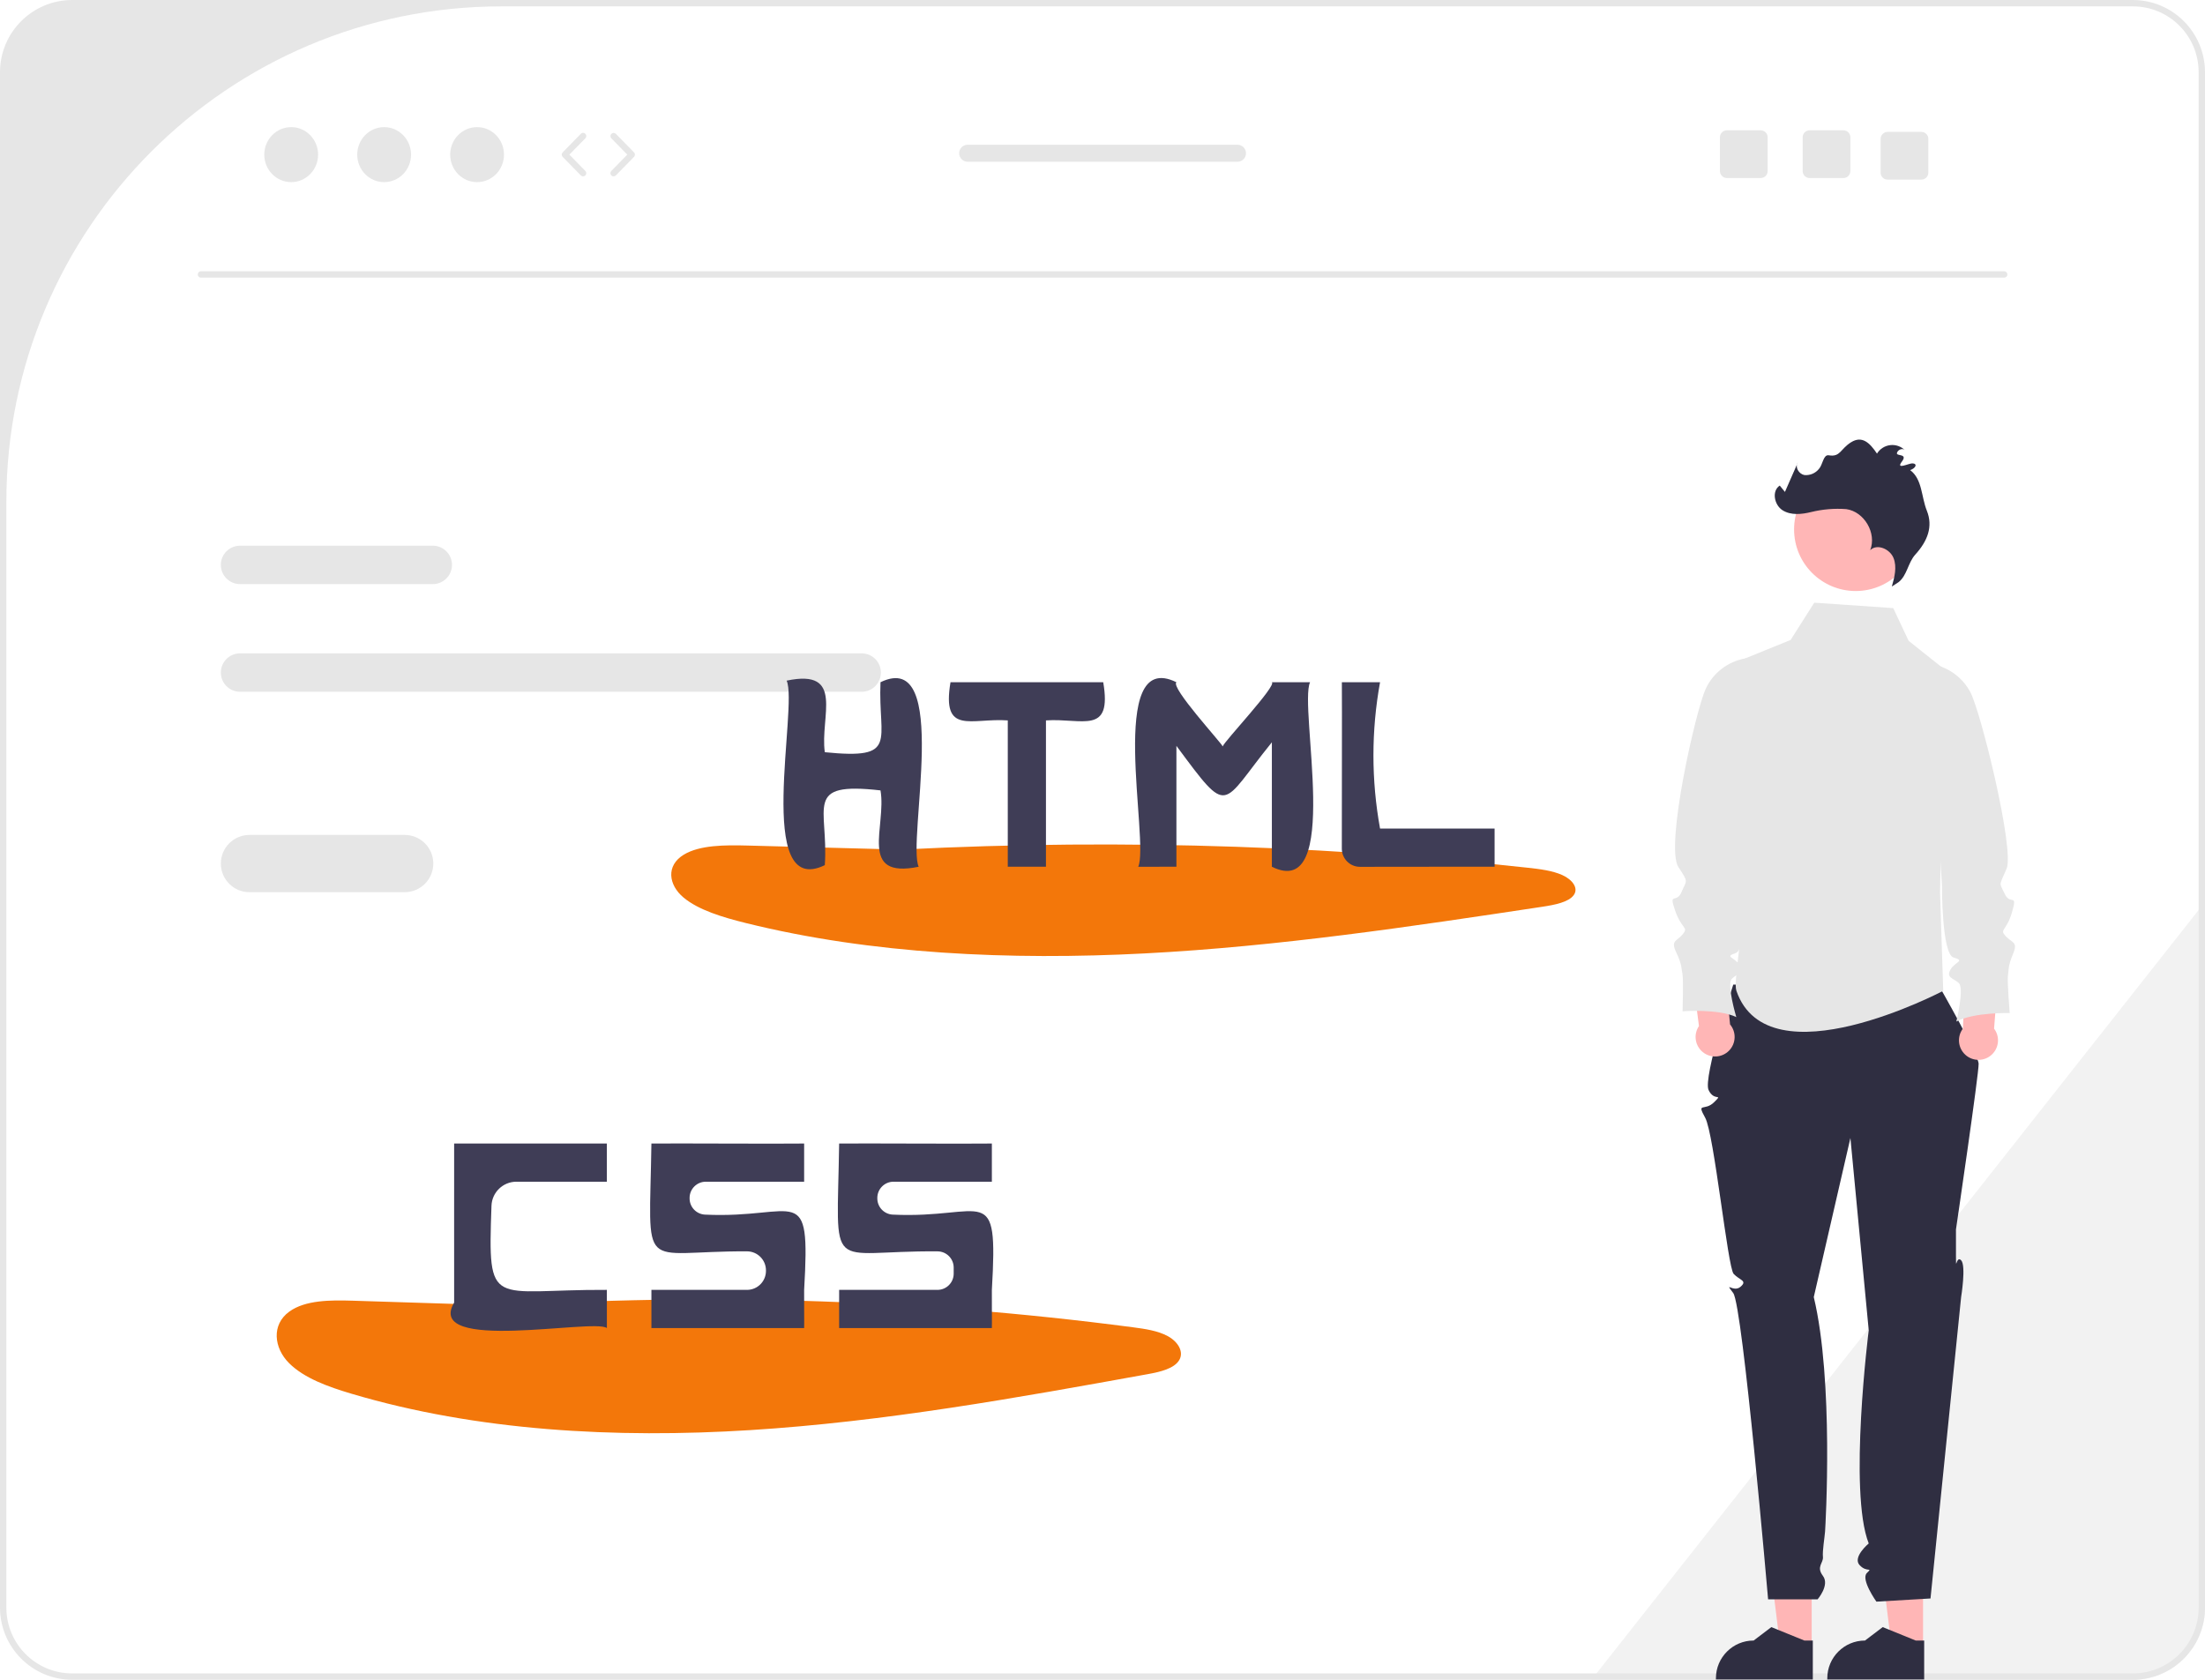
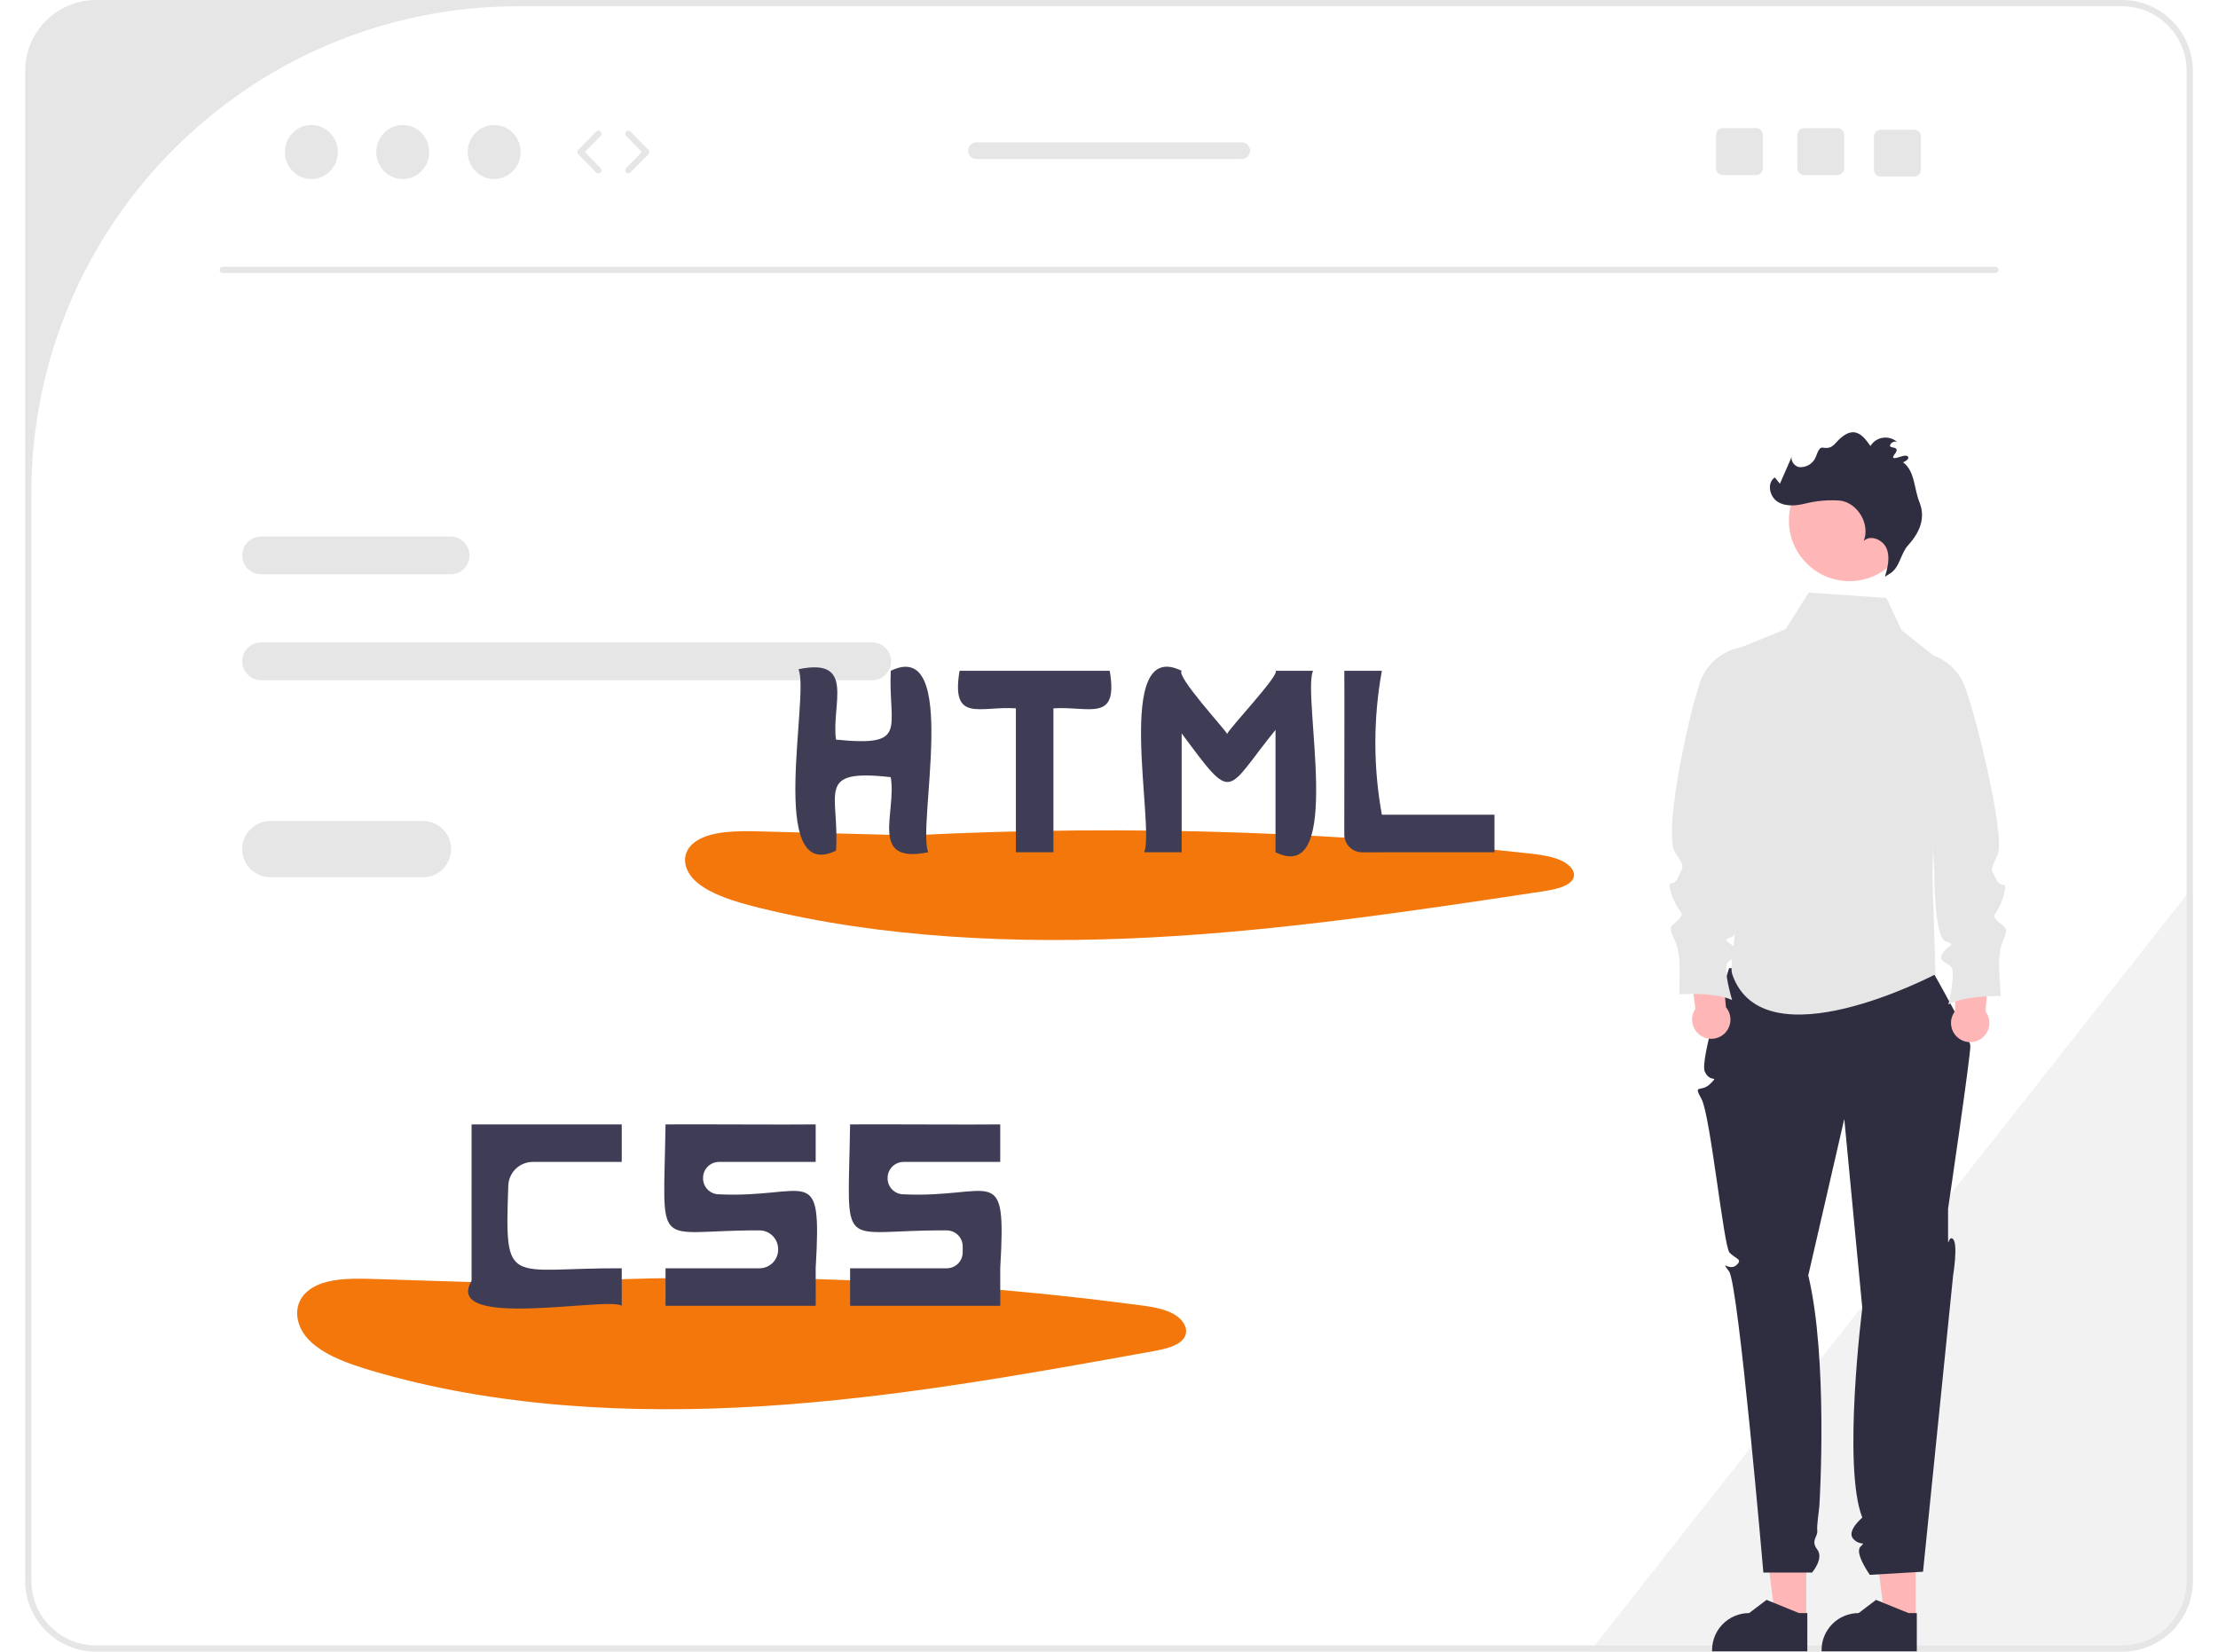
- <svg xmlns="http://www.w3.org/2000/svg" data-name="Layer 1" width="693" height="528" viewBox="0 0 693 528">
+ <svg xmlns="http://www.w3.org/2000/svg" data-name="Layer 1" width="748" height="557" viewBox="0 0 693 528">
  <path d="M946.5,469.5V691.31A22.717,22.717,0,0,1,923.81,714H753.67l1.58-2L944.5,472.04Z" transform="translate(-253.5 -186)" fill="#f2f2f2" />
  <path d="M524.312,391.368H328.943a6.036,6.036,0,0,0,0,12.072H524.312a6.036,6.036,0,0,0,0-12.072Z" transform="translate(-253.5 -186)" fill="#e6e6e6" />
  <path d="M389.518,357.524H328.943a6.036,6.036,0,0,0,0,12.072h60.575a6.036,6.036,0,0,0,0-12.072Z" transform="translate(-253.5 -186)" fill="#e6e6e6" />
  <path d="M923.81,186H276.19a22.717,22.717,0,0,0-22.69,22.69V691.31A22.717,22.717,0,0,0,276.19,714H923.81a22.717,22.717,0,0,0,22.69-22.69V208.69A22.717,22.717,0,0,0,923.81,186ZM944.5,691.31A20.69,20.69,0,0,1,923.81,712H276.19a20.69,20.69,0,0,1-20.69-20.69V343.676A155.676,155.676,0,0,1,411.176,188H923.81a20.69,20.69,0,0,1,20.69,20.69Z" transform="translate(-253.5 -186)" fill="#e6e6e6" />
  <path d="M883.39,273.269H316.66a1,1,0,0,1,0-2H883.39a1,1,0,0,1,0,2Z" transform="translate(-253.5 -186)" fill="#e6e6e6" />
  <ellipse cx="91.515" cy="48.603" rx="8.457" ry="8.645" fill="#e6e6e6" />
  <ellipse cx="120.729" cy="48.603" rx="8.457" ry="8.645" fill="#e6e6e6" />
  <ellipse cx="149.942" cy="48.603" rx="8.457" ry="8.645" fill="#e6e6e6" />
  <path d="M436.754,241.436a.997.997,0,0,1-.715-.301l-5.706-5.833a1.0 1,0,0,1,0-1.398l5.706-5.833a1,1,0,1,1,1.43,1.398l-5.022,5.133,5.022,5.134a1,1,0,0,1-.715,1.699Z" transform="translate(-253.5 -186)" fill="#e6e6e6" />
  <path d="M446.342,241.436a1,1,0,0,1-.715-1.699l5.021-5.134-5.021-5.133a1,1,0,0,1,1.43-1.398l5.706,5.833a1.0 1,0,0,1,0,1.398l-5.706,5.833A.997.997,0,0,1,446.342,241.436Z" transform="translate(-253.5 -186)" fill="#e6e6e6" />
  <path d="M832.852,226.959h-10.61a2.189,2.189,0,0,0-2.19,2.19v10.62a2.189,2.189,0,0,0,2.19,2.19h10.61a2.198,2.198,0,0,0,2.2-2.19v-10.62A2.198,2.198,0,0,0,832.852,226.959Z" transform="translate(-253.5 -186)" fill="#e6e6e6" />
  <path d="M806.852,226.959h-10.61a2.189,2.189,0,0,0-2.19,2.19v10.62a2.189,2.189,0,0,0,2.19,2.19h10.61a2.198,2.198,0,0,0,2.2-2.19v-10.62A2.198,2.198,0,0,0,806.852,226.959Z" transform="translate(-253.5 -186)" fill="#e6e6e6" />
  <path d="M857.352,227.459h-10.61a2.189,2.189,0,0,0-2.19,2.19v10.62a2.189,2.189,0,0,0,2.19,2.19h10.61a2.198,2.198,0,0,0,2.2-2.19v-10.62A2.198,2.198,0,0,0,857.352,227.459Z" transform="translate(-253.5 -186)" fill="#e6e6e6" />
  <path d="M642.43,231.499h-84.81a2.67,2.67,0,1,0,0,5.34h84.81a2.67,2.67,0,0,0,0-5.34Z" transform="translate(-253.5 -186)" fill="#e6e6e6" />
  <path d="M415.107,596.446l-50.717-1.603c-7.034-.222-14.944-.211-19.962,3.424-5.694,4.126-4.832,11.435-.104,16.176s12.277,7.45,19.686,9.652c39.364,11.7,82.929,14.075,125.229,11.428s83.73-10.131,124.955-17.59c3.91-.707,8.341-1.725,9.936-4.446,1.542-2.632-.476-5.807-3.611-7.508s-7.109-2.275-10.943-2.781a1027.708,1027.708,0,0,0-209.501-5.976" transform="translate(-253.5 -186)" fill="#f3770a" />
  <path d="M506.23,557.44v-12c-8.708.123-39.87-.089-48,0-.605,41.941-4.313,33.725,30.048,33.888a5.975,5.975,0,0,1,5.952,5.967l0,.18a5.965,5.965,0,0,1-5.965,5.965H458.23v12h48c.067-.04-.049-11.587 0-12,2.03-34.765-1.986-22.261-31.166-23.656a5.095,5.095,0,0,1-4.835-5.095l0-.15a5.1,5.1,0,0,1,5.1-5.1Z" transform="translate(-253.5 -186)" fill="#3f3d56" />
  <path d="M565.23,557.44v-12c-8.708.123-39.87-.089-48,0-.61,42.305-4.378,33.579,30.952,33.895a5.1,5.1,0,0,1,5.048,5.1c-0.0.63-0,1.275-0,1.907a5.099,5.099,0,0,1-5.1,5.098H517.23v12h48c.067-.04-.049-11.587 0-12,2.03-34.765-1.986-22.261-31.166-23.656a5.095,5.095,0,0,1-4.835-5.095l0-.15a5.1,5.1,0,0,1,5.1-5.1Z" transform="translate(-253.5 -186)" fill="#3f3d56" />
  <path d="M444.23,557.44v-12h-48c-.034,10.703.025,39.032-0,50-9.409,15.929,44.042,4.901,48.003,8.004C444.23,603.44,444.23,591.44,444.23,591.44c-36.521-.191-37.439,6.646-36.264-26.43a7.844,7.844,0,0,1,7.834-7.571C426.358,557.44,444.23,557.44,444.23,557.44Z" transform="translate(-253.5 -186)" fill="#3f3d56" />
  <path d="M539.107,453.112l-50.717-1.336c-7.034-.185-14.944-.176-19.962,2.854-5.694,3.439-4.832,9.532-.104,13.484s12.277,6.21,19.686,8.046c39.364,9.753,82.929,11.733,125.229,9.526s83.73-8.445,124.955-14.663c3.91-.59,8.341-1.438,9.936-3.706,1.542-2.194-.476-4.84-3.611-6.258s-7.109-1.896-10.943-2.318a1231.445,1231.445,0,0,0-209.501-4.981" transform="translate(-253.5 -186)" fill="#f3770a" />
  <path d="M530.23,400.44c-.817,18.526,5.992,24.358-17.501,21.998-1.587-11.052,6.462-26.39-11.999-22.496,3.698,8.018-10.303,68.844,11.996,57.995,1.252-18.275-7.002-26.29,17.504-23.494,1.965,11.297-7.207,27.921,11.999,23.996C538.531,450.417,552.532,389.596,530.23,400.44Z" transform="translate(-253.5 -186)" fill="#3f3d56" />
  <path d="M653.23,400.44c1.647,1.017-15.09,18.724-15.452,20.175-.502-1.238-16.477-18.562-14.548-20.174-22.23-10.985-8.375,50.195-12.004,58.002.004-.003,12.004-.003,12.004-.003V420.442c16.867,22.75,13.735,18.922,30-1.117L653.23,458.44c22.229,10.989,8.376-50.199,12.004-58.003C665.23,400.44,653.23,400.44,653.23,400.44Z" transform="translate(-253.5 -186)" fill="#3f3d56" />
  <path d="M600.23,400.44h-48c-2.82,16.822,6.505,11.18,18.002,12L570.23,458.44h12v-46C593.673,411.662,603.086,417.188,600.23,400.44Z" transform="translate(-253.5 -186)" fill="#3f3d56" />
  <path d="M687.23,446.44a128.279,128.279,0,0,1,0-46h-12c.069,7.603-.021,38.282-.014,52.312a5.71,5.71,0,0,0,5.706,5.713c12.09.016,35.17-.073,42.309-.024L723.23,446.44Z" transform="translate(-253.5 -186)" fill="#3f3d56" />
  <path d="M380.681,448.44H331.907a9,9,0,0,0,0,18h48.774a9,9,0,0,0,0-18Z" transform="translate(-253.5 -186)" fill="#e6e6e6" />
  <polygon points="569.392 517.568 559.491 517.567 554.781 479.377 569.394 479.378 569.392 517.568" fill="#ffb6b6" />
  <path d="M823.241,713.897l-30.447-.001v-.385a11.851,11.851,0,0,1,11.851-11.851h.001l5.562-4.219,10.377,4.22,2.658 0Z" transform="translate(-253.5 -186)" fill="#2f2e41" />
  <polygon points="604.392 517.568 594.491 517.567 589.781 479.377 604.394 479.378 604.392 517.568" fill="#ffb6b6" />
  <path d="M858.241,713.897l-30.447-.001v-.385a11.851,11.851,0,0,1,11.851-11.851h.001l5.562-4.219,10.377,4.22,2.658 0Z" transform="translate(-253.5 -186)" fill="#2f2e41" />
  <path d="M798.239,495.48s-9.526,29.258-7.768,33.109S795.23,529.44,792.23,532.44s-5.619-.189-2.809,4.906,7.066,47.034,8.938,49.064,4.446,2.085,2.159,4.057S795.23,588.44,798.23,592.44s10.961,96.276,10.961,96.276h15.551s3.873-4.465,1.681-7.37.192-4.025,0-5.965.537-6.123.672-8.031,2.764-47.378-3.551-73.643l11.514-50.012,5.757,60.446s-6.416,50.702,0,67.001c0,0-5.172,4.307-2.878,6.803S842.23,678.44,840.23,680.44s3,9,3,9l17-1,9.622-94.734s1.622-9.88,0-11.573S868.23,586.44,868.23,580.44v-8s7.251-49.205,7.125-52.102S863.23,496.44,863.23,496.44Z" transform="translate(-253.5 -186)" fill="#2f2e41" />
  <path d="M848.519,377.147l-24.823-1.707-7.428,11.712-17.889,7.273v57.695A55.6,55.6,0,0,1,801.23,469.44c-.068,11.495-3.023,25.035-2,28,10,29,65,0,65,0l-1-31,1.357-70.059-11.239-8.964Z" transform="translate(-253.5 -186)" fill="#e6e6e6" />
  <path d="M797.233,508.005,795.521,489.763l-10.557-.476,2.496,19.221a6.133,6.133,0,1,0,9.773-.504Z" transform="translate(-253.5 -186)" fill="#ffb6b6" />
  <path d="M802.428,392.886l-.293.05a16.988,16.988,0,0,0-12.585,9.628c-3.023,6.538-12.84,49.517-8.537,55.998,3.338,5.027,2.527,4.046.958,7.838s-4.096-.254-2.025,5.764,4.347,5.159,2.424,7.485-3.894,1.869-2.025,5.764,1.566,5.209,1.919,6.675.046,11.782.046,11.782,11.276-.855,16.888,1.827c0,0-3.131-10.418-1.361-12.086s3.894-1.869,2.378-4.297-4.954-2.53-1.212-3.742,2.537-22.956,2.537-22.956C807.705,446.475,805.27,419.927,802.428,392.886Z" transform="translate(-253.5 -186)" fill="#e6e6e6" />
  <path d="M870.422,509.306l.789-18.304,10.519-1.008-1.523,19.323a6.133,6.133,0,1,1-9.786-.01Z" transform="translate(-253.5 -186)" fill="#ffb6b6" />
  <path d="M859.426,394.597l.295.035a16.988,16.988,0,0,1,13.054,8.981c3.349,6.377,13.945,49.569,11.351,55.496-2.419,5.528-2.319,4.168-.561,7.876s4.078-.461,2.313,5.654-4.081,5.372-2.044,7.597,3.984,1.671,2.313,5.654-1.301,5.281-1.58,6.764.548,11.769.548,11.769-11.305-.285-16.774,2.676c0,0,2.602-10.562.749-12.139s-3.984-1.671-2.592-4.172,4.821-2.777,1.022-3.799-3.692-22.798-3.692-22.798Z" transform="translate(-253.5 -186)" fill="#e6e6e6" />
  <circle cx="583.217" cy="166.41" r="19.362" fill="#ffb6b6" />
  <path d="M850.192,368.984c2.693-2.107,2.954-6.124,5.252-8.657,3.842-4.234,5.647-8.789,3.635-13.805-1.78-4.437-1.402-9.891-5.236-12.747,1.883-.682,2.326-2.097.665-2.123-1.12-.018-5.297,2.124-3.287-.544s-1.795-1.615-1.543-2.707,1.865-1.697,2.577-.831a5.64,5.64,0,0,0-8.846,1.012c-2.265-3.394-4.668-5.729-8.134-3.575-3.403,2.115-3.359,4.73-7.019,4.102-1.721-.295-1.883,2.955-3.059,4.246a5.247,5.247,0,0,1-4.609,1.966c-1.715-.324-3.027-2.462-2.066-3.919l-4.043,9.224-1.629-1.999c-2.589,1.687-1.739,6.09.867,7.751s5.993,1.306,8.994.57a35.276,35.276,0,0,1,11.052-.917c5.666.8,9.613,7.575,7.515,12.899,2.177-2.138,6.204-.364,7.332,2.471s.301,6.029-.535,8.964" transform="translate(-253.5 -186)" fill="#2f2e41" />
</svg>
